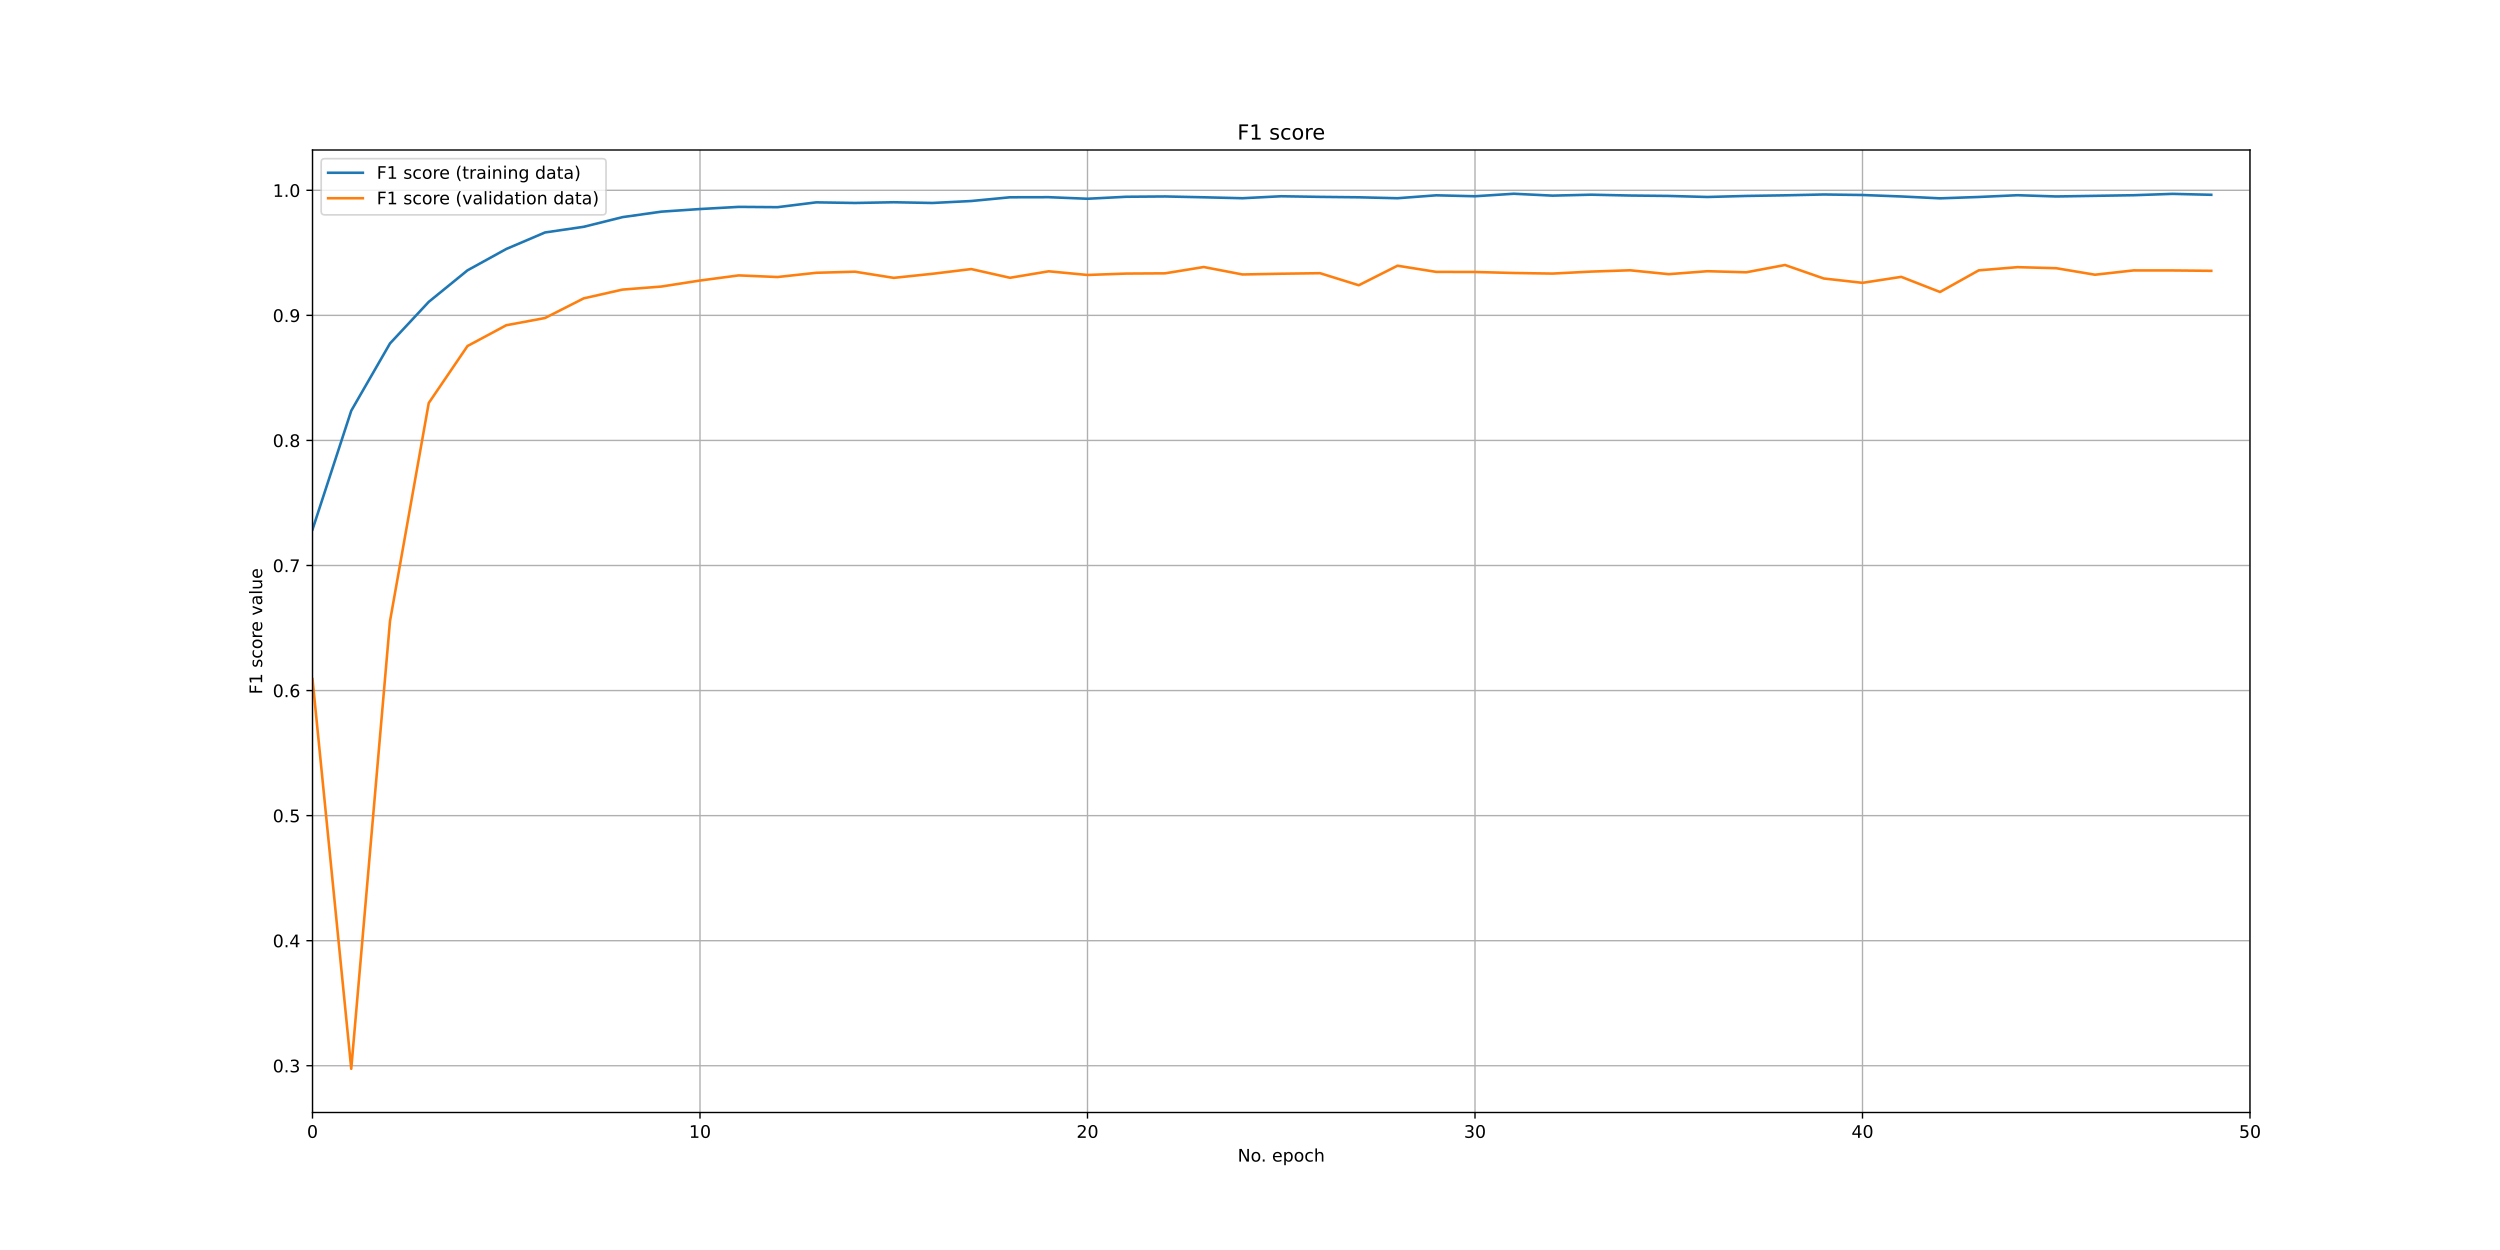
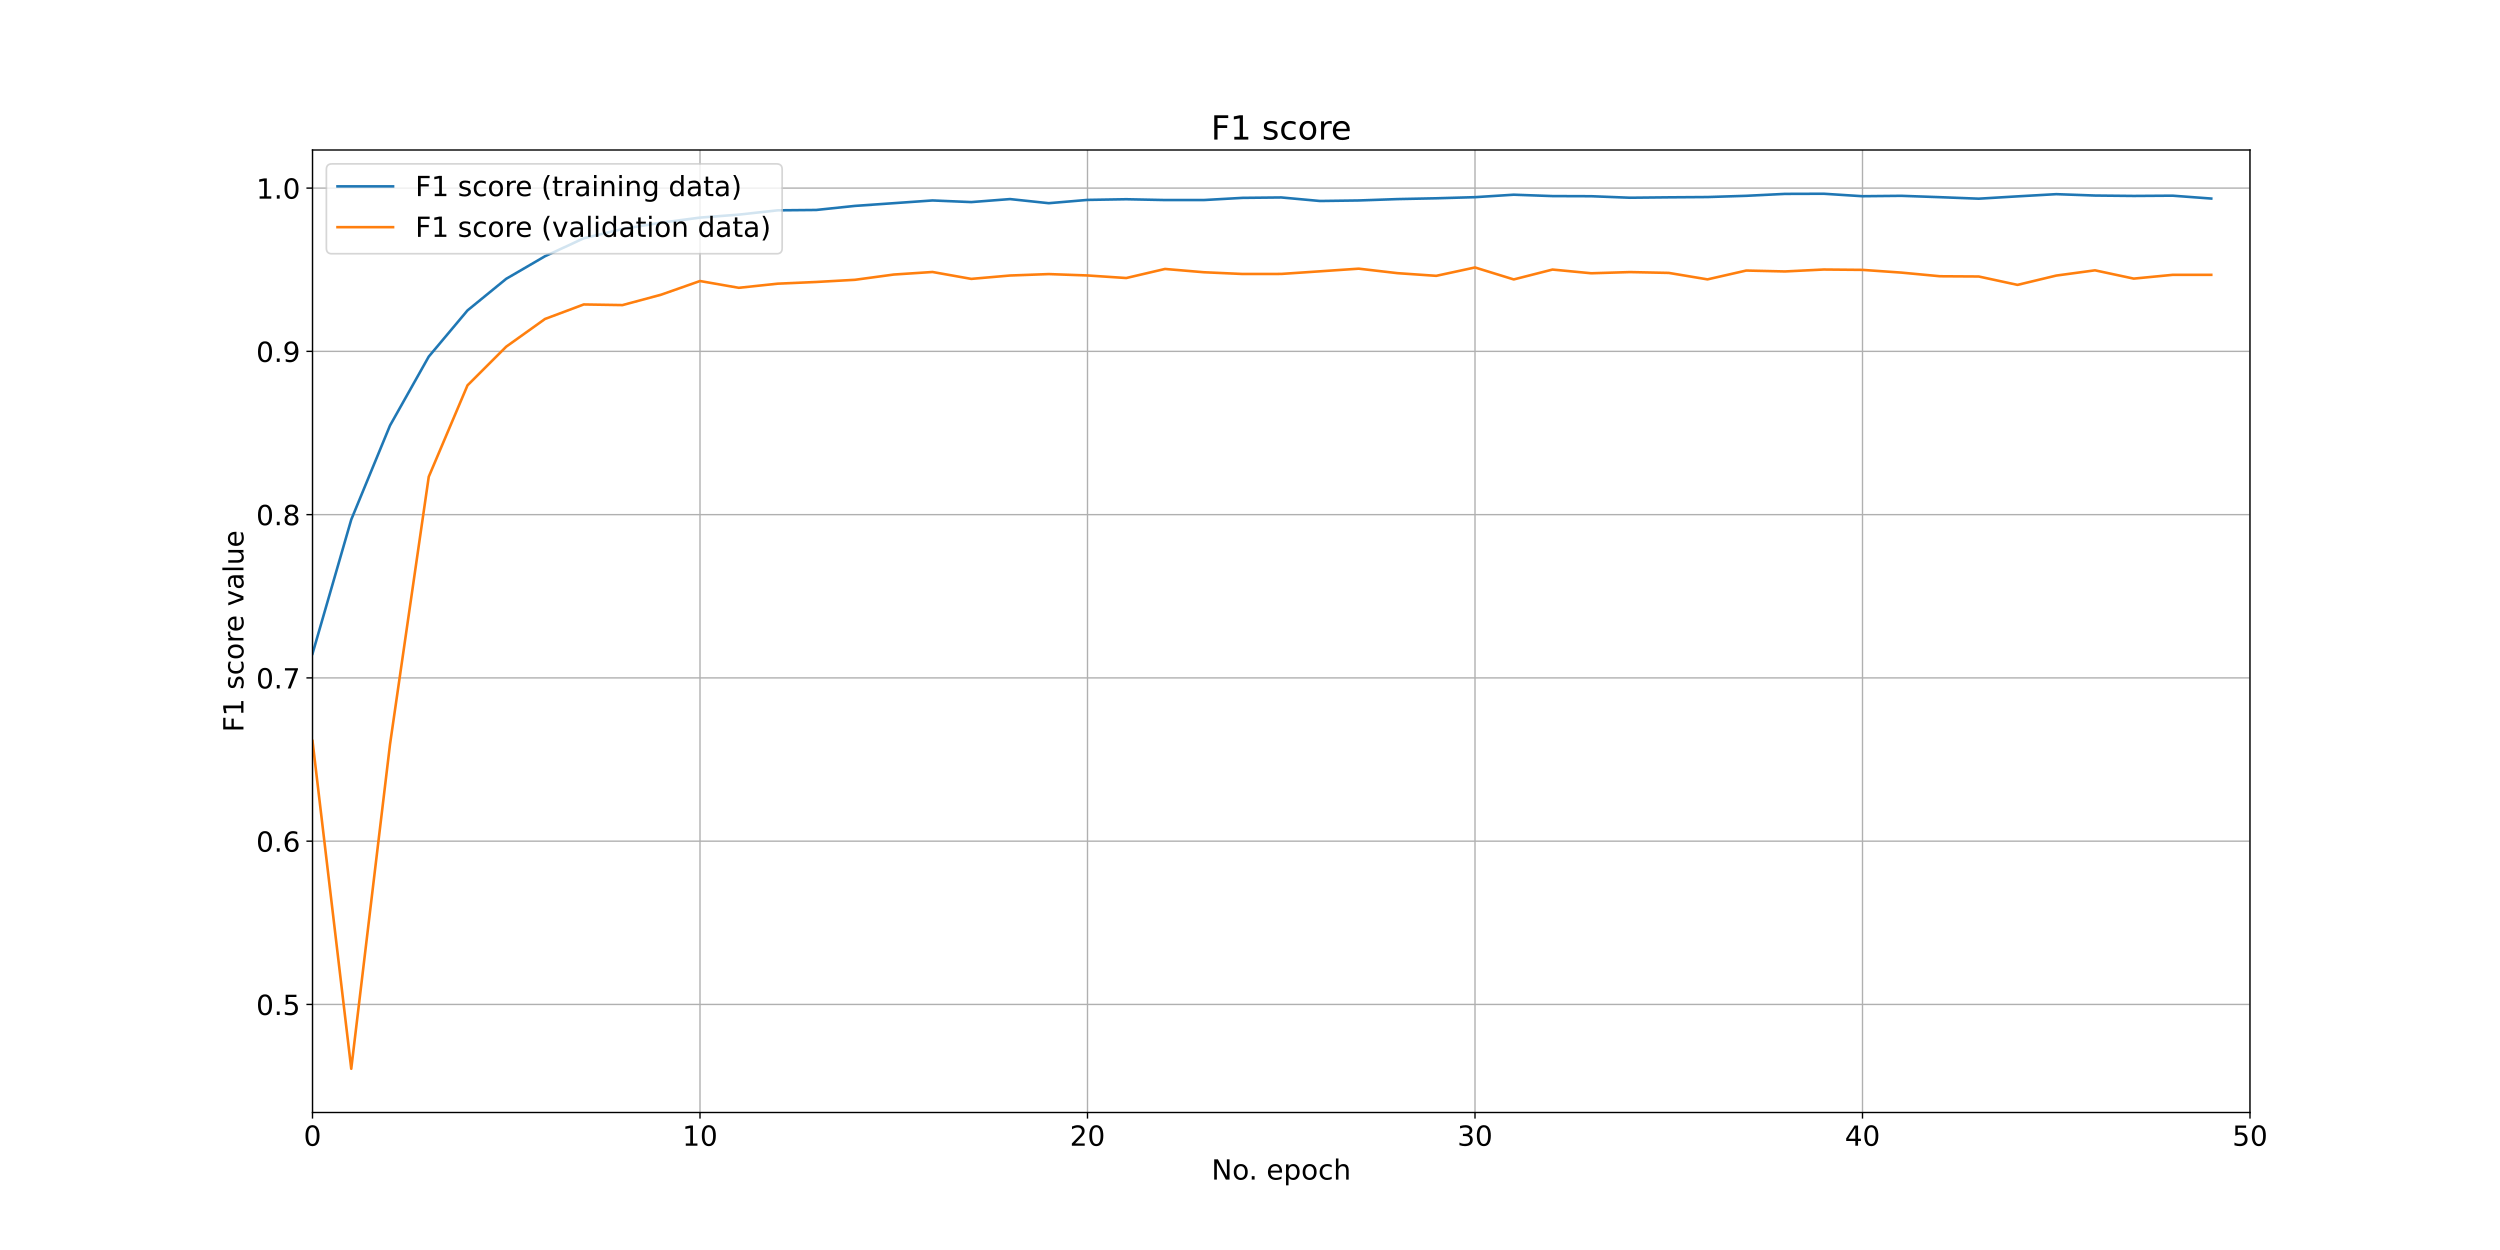
<svg xmlns="http://www.w3.org/2000/svg" xmlns:xlink="http://www.w3.org/1999/xlink" width="1440pt" height="720pt" viewBox="0 0 1440 720" version="1.1">
  <defs>
    <style type="text/css">*{stroke-linejoin: round; stroke-linecap: butt}</style>
  </defs>
  <g id="figure_1">
    <g id="patch_1">
      <path d="M 0 720  L 1440 720  L 1440 0  L 0 0  z " style="fill: #ffffff" />
    </g>
    <g id="axes_1">
      <g id="patch_2">
        <path d="M 180 640.8  L 1296 640.8  L 1296 86.4  L 180 86.4  z " style="fill: #ffffff" />
      </g>
      <g id="matplotlib.axis_1">
        <g id="xtick_1">
          <g id="line2d_1">
-             <path d="M 180 640.8  L 180 86.4  " clip-path="url(#pdc9d43c276)" style="fill: none; stroke: #b0b0b0; stroke-width: 0.8; stroke-linecap: square" />
+             <path d="M 180 640.8  L 180 86.4  " clip-path="url(#p58630890e3)" style="fill: none; stroke: #b0b0b0; stroke-width: 0.8; stroke-linecap: square" />
          </g>
          <g id="line2d_2">
            <defs>
-               <path id="m862a6c7ce9" d="M 0 0  L 0 3.5  " style="stroke: #000000; stroke-width: 0.8" />
+               <path id="m03931d1035" d="M 0 0  L 0 3.5  " style="stroke: #000000; stroke-width: 0.8" />
            </defs>
            <g>
-               <use xlink:href="#m862a6c7ce9" x="180" y="640.8" style="stroke: #000000; stroke-width: 0.8" />
+               <use xlink:href="#m03931d1035" x="180" y="640.8" style="stroke: #000000; stroke-width: 0.8" />
            </g>
          </g>
          <g id="text_1">
-             <g transform="translate(176.8187 655.3984)scale(0.1 -0.1)">
+             <g transform="translate(174.91 659.9575)scale(0.16 -0.16)">
              <defs>
                <path id="DejaVuSans-30" d="M 2034 4250  Q 1547 4250 1301 3770  Q 1056 3291 1056 2328  Q 1056 1369 1301 889  Q 1547 409 2034 409  Q 2525 409 2770 889  Q 3016 1369 3016 2328  Q 3016 3291 2770 3770  Q 2525 4250 2034 4250  z M 2034 4750  Q 2819 4750 3233 4129  Q 3647 3509 3647 2328  Q 3647 1150 3233 529  Q 2819 -91 2034 -91  Q 1250 -91 836 529  Q 422 1150 422 2328  Q 422 3509 836 4129  Q 1250 4750 2034 4750  z " transform="scale(0.015625)" />
              </defs>
              <use xlink:href="#DejaVuSans-30" />
            </g>
          </g>
        </g>
        <g id="xtick_2">
          <g id="line2d_3">
-             <path d="M 403.2 640.8  L 403.2 86.4  " clip-path="url(#pdc9d43c276)" style="fill: none; stroke: #b0b0b0; stroke-width: 0.8; stroke-linecap: square" />
+             <path d="M 403.2 640.8  L 403.2 86.4  " clip-path="url(#p58630890e3)" style="fill: none; stroke: #b0b0b0; stroke-width: 0.8; stroke-linecap: square" />
          </g>
          <g id="line2d_4">
            <g>
-               <use xlink:href="#m862a6c7ce9" x="403.2" y="640.8" style="stroke: #000000; stroke-width: 0.8" />
+               <use xlink:href="#m03931d1035" x="403.2" y="640.8" style="stroke: #000000; stroke-width: 0.8" />
            </g>
          </g>
          <g id="text_2">
-             <g transform="translate(396.8375 655.3984)scale(0.1 -0.1)">
+             <g transform="translate(393.02 659.9575)scale(0.16 -0.16)">
              <defs>
                <path id="DejaVuSans-31" d="M 794 531  L 1825 531  L 1825 4091  L 703 3866  L 703 4441  L 1819 4666  L 2450 4666  L 2450 531  L 3481 531  L 3481 0  L 794 0  L 794 531  z " transform="scale(0.015625)" />
              </defs>
              <use xlink:href="#DejaVuSans-31" />
              <use xlink:href="#DejaVuSans-30" x="63.623" />
            </g>
          </g>
        </g>
        <g id="xtick_3">
          <g id="line2d_5">
-             <path d="M 626.4 640.8  L 626.4 86.4  " clip-path="url(#pdc9d43c276)" style="fill: none; stroke: #b0b0b0; stroke-width: 0.8; stroke-linecap: square" />
+             <path d="M 626.4 640.8  L 626.4 86.4  " clip-path="url(#p58630890e3)" style="fill: none; stroke: #b0b0b0; stroke-width: 0.8; stroke-linecap: square" />
          </g>
          <g id="line2d_6">
            <g>
-               <use xlink:href="#m862a6c7ce9" x="626.4" y="640.8" style="stroke: #000000; stroke-width: 0.8" />
+               <use xlink:href="#m03931d1035" x="626.4" y="640.8" style="stroke: #000000; stroke-width: 0.8" />
            </g>
          </g>
          <g id="text_3">
-             <g transform="translate(620.0375 655.3984)scale(0.1 -0.1)">
+             <g transform="translate(616.22 659.9575)scale(0.16 -0.16)">
              <defs>
                <path id="DejaVuSans-32" d="M 1228 531  L 3431 531  L 3431 0  L 469 0  L 469 531  Q 828 903 1448 1529  Q 2069 2156 2228 2338  Q 2531 2678 2651 2914  Q 2772 3150 2772 3378  Q 2772 3750 2511 3984  Q 2250 4219 1831 4219  Q 1534 4219 1204 4116  Q 875 4013 500 3803  L 500 4441  Q 881 4594 1212 4672  Q 1544 4750 1819 4750  Q 2544 4750 2975 4387  Q 3406 4025 3406 3419  Q 3406 3131 3298 2873  Q 3191 2616 2906 2266  Q 2828 2175 2409 1742  Q 1991 1309 1228 531  z " transform="scale(0.015625)" />
              </defs>
              <use xlink:href="#DejaVuSans-32" />
              <use xlink:href="#DejaVuSans-30" x="63.623" />
            </g>
          </g>
        </g>
        <g id="xtick_4">
          <g id="line2d_7">
-             <path d="M 849.6 640.8  L 849.6 86.4  " clip-path="url(#pdc9d43c276)" style="fill: none; stroke: #b0b0b0; stroke-width: 0.8; stroke-linecap: square" />
+             <path d="M 849.6 640.8  L 849.6 86.4  " clip-path="url(#p58630890e3)" style="fill: none; stroke: #b0b0b0; stroke-width: 0.8; stroke-linecap: square" />
          </g>
          <g id="line2d_8">
            <g>
-               <use xlink:href="#m862a6c7ce9" x="849.6" y="640.8" style="stroke: #000000; stroke-width: 0.8" />
+               <use xlink:href="#m03931d1035" x="849.6" y="640.8" style="stroke: #000000; stroke-width: 0.8" />
            </g>
          </g>
          <g id="text_4">
-             <g transform="translate(843.2375 655.3984)scale(0.1 -0.1)">
+             <g transform="translate(839.42 659.9575)scale(0.16 -0.16)">
              <defs>
                <path id="DejaVuSans-33" d="M 2597 2516  Q 3050 2419 3304 2112  Q 3559 1806 3559 1356  Q 3559 666 3084 287  Q 2609 -91 1734 -91  Q 1441 -91 1130 -33  Q 819 25 488 141  L 488 750  Q 750 597 1062 519  Q 1375 441 1716 441  Q 2309 441 2620 675  Q 2931 909 2931 1356  Q 2931 1769 2642 2001  Q 2353 2234 1838 2234  L 1294 2234  L 1294 2753  L 1863 2753  Q 2328 2753 2575 2939  Q 2822 3125 2822 3475  Q 2822 3834 2567 4026  Q 2313 4219 1838 4219  Q 1578 4219 1281 4162  Q 984 4106 628 3988  L 628 4550  Q 988 4650 1302 4700  Q 1616 4750 1894 4750  Q 2613 4750 3031 4423  Q 3450 4097 3450 3541  Q 3450 3153 3228 2886  Q 3006 2619 2597 2516  z " transform="scale(0.015625)" />
              </defs>
              <use xlink:href="#DejaVuSans-33" />
              <use xlink:href="#DejaVuSans-30" x="63.623" />
            </g>
          </g>
        </g>
        <g id="xtick_5">
          <g id="line2d_9">
-             <path d="M 1072.8 640.8  L 1072.8 86.4  " clip-path="url(#pdc9d43c276)" style="fill: none; stroke: #b0b0b0; stroke-width: 0.8; stroke-linecap: square" />
+             <path d="M 1072.8 640.8  L 1072.8 86.4  " clip-path="url(#p58630890e3)" style="fill: none; stroke: #b0b0b0; stroke-width: 0.8; stroke-linecap: square" />
          </g>
          <g id="line2d_10">
            <g>
-               <use xlink:href="#m862a6c7ce9" x="1072.8" y="640.8" style="stroke: #000000; stroke-width: 0.8" />
+               <use xlink:href="#m03931d1035" x="1072.8" y="640.8" style="stroke: #000000; stroke-width: 0.8" />
            </g>
          </g>
          <g id="text_5">
-             <g transform="translate(1066.438 655.3984)scale(0.1 -0.1)">
+             <g transform="translate(1062.62 659.9575)scale(0.16 -0.16)">
              <defs>
                <path id="DejaVuSans-34" d="M 2419 4116  L 825 1625  L 2419 1625  L 2419 4116  z M 2253 4666  L 3047 4666  L 3047 1625  L 3713 1625  L 3713 1100  L 3047 1100  L 3047 0  L 2419 0  L 2419 1100  L 313 1100  L 313 1709  L 2253 4666  z " transform="scale(0.015625)" />
              </defs>
              <use xlink:href="#DejaVuSans-34" />
              <use xlink:href="#DejaVuSans-30" x="63.623" />
            </g>
          </g>
        </g>
        <g id="xtick_6">
          <g id="line2d_11">
-             <path d="M 1296 640.8  L 1296 86.4  " clip-path="url(#pdc9d43c276)" style="fill: none; stroke: #b0b0b0; stroke-width: 0.8; stroke-linecap: square" />
+             <path d="M 1296 640.8  L 1296 86.4  " clip-path="url(#p58630890e3)" style="fill: none; stroke: #b0b0b0; stroke-width: 0.8; stroke-linecap: square" />
          </g>
          <g id="line2d_12">
            <g>
-               <use xlink:href="#m862a6c7ce9" x="1296" y="640.8" style="stroke: #000000; stroke-width: 0.8" />
+               <use xlink:href="#m03931d1035" x="1296" y="640.8" style="stroke: #000000; stroke-width: 0.8" />
            </g>
          </g>
          <g id="text_6">
-             <g transform="translate(1289.638 655.3984)scale(0.1 -0.1)">
+             <g transform="translate(1285.82 659.9575)scale(0.16 -0.16)">
              <defs>
                <path id="DejaVuSans-35" d="M 691 4666  L 3169 4666  L 3169 4134  L 1269 4134  L 1269 2991  Q 1406 3038 1543 3061  Q 1681 3084 1819 3084  Q 2600 3084 3056 2656  Q 3513 2228 3513 1497  Q 3513 744 3044 326  Q 2575 -91 1722 -91  Q 1428 -91 1123 -41  Q 819 9 494 109  L 494 744  Q 775 591 1075 516  Q 1375 441 1709 441  Q 2250 441 2565 725  Q 2881 1009 2881 1497  Q 2881 1984 2565 2268  Q 2250 2553 1709 2553  Q 1456 2553 1204 2497  Q 953 2441 691 2322  L 691 4666  z " transform="scale(0.015625)" />
              </defs>
              <use xlink:href="#DejaVuSans-35" />
              <use xlink:href="#DejaVuSans-30" x="63.623" />
            </g>
          </g>
        </g>
        <g id="text_7">
-           <g transform="translate(712.8813 669.0766)scale(0.1 -0.1)">
+           <g transform="translate(697.81 679.4425)scale(0.16 -0.16)">
            <defs>
              <path id="DejaVuSans-4e" d="M 628 4666  L 1478 4666  L 3547 763  L 3547 4666  L 4159 4666  L 4159 0  L 3309 0  L 1241 3903  L 1241 0  L 628 0  L 628 4666  z " transform="scale(0.015625)" />
              <path id="DejaVuSans-6f" d="M 1959 3097  Q 1497 3097 1228 2736  Q 959 2375 959 1747  Q 959 1119 1226 758  Q 1494 397 1959 397  Q 2419 397 2687 759  Q 2956 1122 2956 1747  Q 2956 2369 2687 2733  Q 2419 3097 1959 3097  z M 1959 3584  Q 2709 3584 3137 3096  Q 3566 2609 3566 1747  Q 3566 888 3137 398  Q 2709 -91 1959 -91  Q 1206 -91 779 398  Q 353 888 353 1747  Q 353 2609 779 3096  Q 1206 3584 1959 3584  z " transform="scale(0.015625)" />
              <path id="DejaVuSans-2e" d="M 684 794  L 1344 794  L 1344 0  L 684 0  L 684 794  z " transform="scale(0.015625)" />
              <path id="DejaVuSans-20" transform="scale(0.015625)" />
              <path id="DejaVuSans-65" d="M 3597 1894  L 3597 1613  L 953 1613  Q 991 1019 1311 708  Q 1631 397 2203 397  Q 2534 397 2845 478  Q 3156 559 3463 722  L 3463 178  Q 3153 47 2828 -22  Q 2503 -91 2169 -91  Q 1331 -91 842 396  Q 353 884 353 1716  Q 353 2575 817 3079  Q 1281 3584 2069 3584  Q 2775 3584 3186 3129  Q 3597 2675 3597 1894  z M 3022 2063  Q 3016 2534 2758 2815  Q 2500 3097 2075 3097  Q 1594 3097 1305 2825  Q 1016 2553 972 2059  L 3022 2063  z " transform="scale(0.015625)" />
              <path id="DejaVuSans-70" d="M 1159 525  L 1159 -1331  L 581 -1331  L 581 3500  L 1159 3500  L 1159 2969  Q 1341 3281 1617 3432  Q 1894 3584 2278 3584  Q 2916 3584 3314 3078  Q 3713 2572 3713 1747  Q 3713 922 3314 415  Q 2916 -91 2278 -91  Q 1894 -91 1617 61  Q 1341 213 1159 525  z M 3116 1747  Q 3116 2381 2855 2742  Q 2594 3103 2138 3103  Q 1681 3103 1420 2742  Q 1159 2381 1159 1747  Q 1159 1113 1420 752  Q 1681 391 2138 391  Q 2594 391 2855 752  Q 3116 1113 3116 1747  z " transform="scale(0.015625)" />
              <path id="DejaVuSans-63" d="M 3122 3366  L 3122 2828  Q 2878 2963 2633 3030  Q 2388 3097 2138 3097  Q 1578 3097 1268 2742  Q 959 2388 959 1747  Q 959 1106 1268 751  Q 1578 397 2138 397  Q 2388 397 2633 464  Q 2878 531 3122 666  L 3122 134  Q 2881 22 2623 -34  Q 2366 -91 2075 -91  Q 1284 -91 818 406  Q 353 903 353 1747  Q 353 2603 823 3093  Q 1294 3584 2113 3584  Q 2378 3584 2631 3529  Q 2884 3475 3122 3366  z " transform="scale(0.015625)" />
              <path id="DejaVuSans-68" d="M 3513 2113  L 3513 0  L 2938 0  L 2938 2094  Q 2938 2591 2744 2837  Q 2550 3084 2163 3084  Q 1697 3084 1428 2787  Q 1159 2491 1159 1978  L 1159 0  L 581 0  L 581 4863  L 1159 4863  L 1159 2956  Q 1366 3272 1645 3428  Q 1925 3584 2291 3584  Q 2894 3584 3203 3211  Q 3513 2838 3513 2113  z " transform="scale(0.015625)" />
            </defs>
            <use xlink:href="#DejaVuSans-4e" />
            <use xlink:href="#DejaVuSans-6f" x="74.805" />
            <use xlink:href="#DejaVuSans-2e" x="134.236" />
            <use xlink:href="#DejaVuSans-20" x="166.023" />
            <use xlink:href="#DejaVuSans-65" x="197.811" />
            <use xlink:href="#DejaVuSans-70" x="259.334" />
            <use xlink:href="#DejaVuSans-6f" x="322.811" />
            <use xlink:href="#DejaVuSans-63" x="383.992" />
            <use xlink:href="#DejaVuSans-68" x="438.973" />
          </g>
        </g>
      </g>
      <g id="matplotlib.axis_2">
        <g id="ytick_1">
          <g id="line2d_13">
-             <path d="M 180 613.862  L 1296 613.862  " clip-path="url(#pdc9d43c276)" style="fill: none; stroke: #b0b0b0; stroke-width: 0.8; stroke-linecap: square" />
+             <path d="M 180 578.537  L 1296 578.537  " clip-path="url(#p58630890e3)" style="fill: none; stroke: #b0b0b0; stroke-width: 0.8; stroke-linecap: square" />
          </g>
          <g id="line2d_14">
            <defs>
-               <path id="m8eb8cd0ff4" d="M 0 0  L -3.5 0  " style="stroke: #000000; stroke-width: 0.8" />
+               <path id="mbaf5a03f28" d="M 0 0  L -3.5 0  " style="stroke: #000000; stroke-width: 0.8" />
            </defs>
            <g>
-               <use xlink:href="#m8eb8cd0ff4" x="180" y="613.862" style="stroke: #000000; stroke-width: 0.8" />
+               <use xlink:href="#mbaf5a03f28" x="180" y="578.537" style="stroke: #000000; stroke-width: 0.8" />
            </g>
          </g>
          <g id="text_8">
-             <g transform="translate(157.0969 617.6617)scale(0.1 -0.1)">
-               <use xlink:href="#DejaVuSans-30" />
-               <use xlink:href="#DejaVuSans-2e" x="63.623" />
-               <use xlink:href="#DejaVuSans-33" x="95.41" />
+             <g transform="translate(147.555 584.616)scale(0.16 -0.16)">
+               <use xlink:href="#DejaVuSans-30" />
+               <use xlink:href="#DejaVuSans-2e" x="63.623" />
+               <use xlink:href="#DejaVuSans-35" x="95.41" />
            </g>
          </g>
        </g>
        <g id="ytick_2">
          <g id="line2d_15">
-             <path d="M 180 541.827  L 1296 541.827  " clip-path="url(#pdc9d43c276)" style="fill: none; stroke: #b0b0b0; stroke-width: 0.8; stroke-linecap: square" />
+             <path d="M 180 484.5  L 1296 484.5  " clip-path="url(#p58630890e3)" style="fill: none; stroke: #b0b0b0; stroke-width: 0.8; stroke-linecap: square" />
          </g>
          <g id="line2d_16">
            <g>
-               <use xlink:href="#m8eb8cd0ff4" x="180" y="541.827" style="stroke: #000000; stroke-width: 0.8" />
+               <use xlink:href="#mbaf5a03f28" x="180" y="484.5" style="stroke: #000000; stroke-width: 0.8" />
            </g>
          </g>
          <g id="text_9">
-             <g transform="translate(157.0969 545.6263)scale(0.1 -0.1)">
-               <use xlink:href="#DejaVuSans-30" />
-               <use xlink:href="#DejaVuSans-2e" x="63.623" />
-               <use xlink:href="#DejaVuSans-34" x="95.41" />
+             <g transform="translate(147.555 490.5783)scale(0.16 -0.16)">
+               <defs>
+                 <path id="DejaVuSans-36" d="M 2113 2584  Q 1688 2584 1439 2293  Q 1191 2003 1191 1497  Q 1191 994 1439 701  Q 1688 409 2113 409  Q 2538 409 2786 701  Q 3034 994 3034 1497  Q 3034 2003 2786 2293  Q 2538 2584 2113 2584  z M 3366 4563  L 3366 3988  Q 3128 4100 2886 4159  Q 2644 4219 2406 4219  Q 1781 4219 1451 3797  Q 1122 3375 1075 2522  Q 1259 2794 1537 2939  Q 1816 3084 2150 3084  Q 2853 3084 3261 2657  Q 3669 2231 3669 1497  Q 3669 778 3244 343  Q 2819 -91 2113 -91  Q 1303 -91 875 529  Q 447 1150 447 2328  Q 447 3434 972 4092  Q 1497 4750 2381 4750  Q 2619 4750 2861 4703  Q 3103 4656 3366 4563  z " transform="scale(0.015625)" />
+               </defs>
+               <use xlink:href="#DejaVuSans-30" />
+               <use xlink:href="#DejaVuSans-2e" x="63.623" />
+               <use xlink:href="#DejaVuSans-36" x="95.41" />
            </g>
          </g>
        </g>
        <g id="ytick_3">
          <g id="line2d_17">
-             <path d="M 180 469.792  L 1296 469.792  " clip-path="url(#pdc9d43c276)" style="fill: none; stroke: #b0b0b0; stroke-width: 0.8; stroke-linecap: square" />
+             <path d="M 180 390.462  L 1296 390.462  " clip-path="url(#p58630890e3)" style="fill: none; stroke: #b0b0b0; stroke-width: 0.8; stroke-linecap: square" />
          </g>
          <g id="line2d_18">
            <g>
-               <use xlink:href="#m8eb8cd0ff4" x="180" y="469.792" style="stroke: #000000; stroke-width: 0.8" />
+               <use xlink:href="#mbaf5a03f28" x="180" y="390.462" style="stroke: #000000; stroke-width: 0.8" />
            </g>
          </g>
          <g id="text_10">
-             <g transform="translate(157.0969 473.5909)scale(0.1 -0.1)">
-               <use xlink:href="#DejaVuSans-30" />
-               <use xlink:href="#DejaVuSans-2e" x="63.623" />
-               <use xlink:href="#DejaVuSans-35" x="95.41" />
+             <g transform="translate(147.555 396.5406)scale(0.16 -0.16)">
+               <defs>
+                 <path id="DejaVuSans-37" d="M 525 4666  L 3525 4666  L 3525 4397  L 1831 0  L 1172 0  L 2766 4134  L 525 4134  L 525 4666  z " transform="scale(0.015625)" />
+               </defs>
+               <use xlink:href="#DejaVuSans-30" />
+               <use xlink:href="#DejaVuSans-2e" x="63.623" />
+               <use xlink:href="#DejaVuSans-37" x="95.41" />
            </g>
          </g>
        </g>
        <g id="ytick_4">
          <g id="line2d_19">
-             <path d="M 180 397.756  L 1296 397.756  " clip-path="url(#pdc9d43c276)" style="fill: none; stroke: #b0b0b0; stroke-width: 0.8; stroke-linecap: square" />
+             <path d="M 180 296.424  L 1296 296.424  " clip-path="url(#p58630890e3)" style="fill: none; stroke: #b0b0b0; stroke-width: 0.8; stroke-linecap: square" />
          </g>
          <g id="line2d_20">
            <g>
-               <use xlink:href="#m8eb8cd0ff4" x="180" y="397.756" style="stroke: #000000; stroke-width: 0.8" />
+               <use xlink:href="#mbaf5a03f28" x="180" y="296.424" style="stroke: #000000; stroke-width: 0.8" />
            </g>
          </g>
          <g id="text_11">
-             <g transform="translate(157.0969 401.5556)scale(0.1 -0.1)">
-               <defs>
-                 <path id="DejaVuSans-36" d="M 2113 2584  Q 1688 2584 1439 2293  Q 1191 2003 1191 1497  Q 1191 994 1439 701  Q 1688 409 2113 409  Q 2538 409 2786 701  Q 3034 994 3034 1497  Q 3034 2003 2786 2293  Q 2538 2584 2113 2584  z M 3366 4563  L 3366 3988  Q 3128 4100 2886 4159  Q 2644 4219 2406 4219  Q 1781 4219 1451 3797  Q 1122 3375 1075 2522  Q 1259 2794 1537 2939  Q 1816 3084 2150 3084  Q 2853 3084 3261 2657  Q 3669 2231 3669 1497  Q 3669 778 3244 343  Q 2819 -91 2113 -91  Q 1303 -91 875 529  Q 447 1150 447 2328  Q 447 3434 972 4092  Q 1497 4750 2381 4750  Q 2619 4750 2861 4703  Q 3103 4656 3366 4563  z " transform="scale(0.015625)" />
-               </defs>
-               <use xlink:href="#DejaVuSans-30" />
-               <use xlink:href="#DejaVuSans-2e" x="63.623" />
-               <use xlink:href="#DejaVuSans-36" x="95.41" />
+             <g transform="translate(147.555 302.5029)scale(0.16 -0.16)">
+               <defs>
+                 <path id="DejaVuSans-38" d="M 2034 2216  Q 1584 2216 1326 1975  Q 1069 1734 1069 1313  Q 1069 891 1326 650  Q 1584 409 2034 409  Q 2484 409 2743 651  Q 3003 894 3003 1313  Q 3003 1734 2745 1975  Q 2488 2216 2034 2216  z M 1403 2484  Q 997 2584 770 2862  Q 544 3141 544 3541  Q 544 4100 942 4425  Q 1341 4750 2034 4750  Q 2731 4750 3128 4425  Q 3525 4100 3525 3541  Q 3525 3141 3298 2862  Q 3072 2584 2669 2484  Q 3125 2378 3379 2068  Q 3634 1759 3634 1313  Q 3634 634 3220 271  Q 2806 -91 2034 -91  Q 1263 -91 848 271  Q 434 634 434 1313  Q 434 1759 690 2068  Q 947 2378 1403 2484  z M 1172 3481  Q 1172 3119 1398 2916  Q 1625 2713 2034 2713  Q 2441 2713 2670 2916  Q 2900 3119 2900 3481  Q 2900 3844 2670 4047  Q 2441 4250 2034 4250  Q 1625 4250 1398 4047  Q 1172 3844 1172 3481  z " transform="scale(0.015625)" />
+               </defs>
+               <use xlink:href="#DejaVuSans-30" />
+               <use xlink:href="#DejaVuSans-2e" x="63.623" />
+               <use xlink:href="#DejaVuSans-38" x="95.41" />
            </g>
          </g>
        </g>
        <g id="ytick_5">
          <g id="line2d_21">
-             <path d="M 180 325.721  L 1296 325.721  " clip-path="url(#pdc9d43c276)" style="fill: none; stroke: #b0b0b0; stroke-width: 0.8; stroke-linecap: square" />
+             <path d="M 180 202.387  L 1296 202.387  " clip-path="url(#p58630890e3)" style="fill: none; stroke: #b0b0b0; stroke-width: 0.8; stroke-linecap: square" />
          </g>
          <g id="line2d_22">
            <g>
-               <use xlink:href="#m8eb8cd0ff4" x="180" y="325.721" style="stroke: #000000; stroke-width: 0.8" />
+               <use xlink:href="#mbaf5a03f28" x="180" y="202.387" style="stroke: #000000; stroke-width: 0.8" />
            </g>
          </g>
          <g id="text_12">
-             <g transform="translate(157.0969 329.5202)scale(0.1 -0.1)">
-               <defs>
-                 <path id="DejaVuSans-37" d="M 525 4666  L 3525 4666  L 3525 4397  L 1831 0  L 1172 0  L 2766 4134  L 525 4134  L 525 4666  z " transform="scale(0.015625)" />
-               </defs>
-               <use xlink:href="#DejaVuSans-30" />
-               <use xlink:href="#DejaVuSans-2e" x="63.623" />
-               <use xlink:href="#DejaVuSans-37" x="95.41" />
+             <g transform="translate(147.555 208.4653)scale(0.16 -0.16)">
+               <defs>
+                 <path id="DejaVuSans-39" d="M 703 97  L 703 672  Q 941 559 1184 500  Q 1428 441 1663 441  Q 2288 441 2617 861  Q 2947 1281 2994 2138  Q 2813 1869 2534 1725  Q 2256 1581 1919 1581  Q 1219 1581 811 2004  Q 403 2428 403 3163  Q 403 3881 828 4315  Q 1253 4750 1959 4750  Q 2769 4750 3195 4129  Q 3622 3509 3622 2328  Q 3622 1225 3098 567  Q 2575 -91 1691 -91  Q 1453 -91 1209 -44  Q 966 3 703 97  z M 1959 2075  Q 2384 2075 2632 2365  Q 2881 2656 2881 3163  Q 2881 3666 2632 3958  Q 2384 4250 1959 4250  Q 1534 4250 1286 3958  Q 1038 3666 1038 3163  Q 1038 2656 1286 2365  Q 1534 2075 1959 2075  z " transform="scale(0.015625)" />
+               </defs>
+               <use xlink:href="#DejaVuSans-30" />
+               <use xlink:href="#DejaVuSans-2e" x="63.623" />
+               <use xlink:href="#DejaVuSans-39" x="95.41" />
            </g>
          </g>
        </g>
        <g id="ytick_6">
          <g id="line2d_23">
-             <path d="M 180 253.686  L 1296 253.686  " clip-path="url(#pdc9d43c276)" style="fill: none; stroke: #b0b0b0; stroke-width: 0.8; stroke-linecap: square" />
+             <path d="M 180 108.349  L 1296 108.349  " clip-path="url(#p58630890e3)" style="fill: none; stroke: #b0b0b0; stroke-width: 0.8; stroke-linecap: square" />
          </g>
          <g id="line2d_24">
            <g>
-               <use xlink:href="#m8eb8cd0ff4" x="180" y="253.686" style="stroke: #000000; stroke-width: 0.8" />
+               <use xlink:href="#mbaf5a03f28" x="180" y="108.349" style="stroke: #000000; stroke-width: 0.8" />
            </g>
          </g>
          <g id="text_13">
-             <g transform="translate(157.0969 257.4849)scale(0.1 -0.1)">
-               <defs>
-                 <path id="DejaVuSans-38" d="M 2034 2216  Q 1584 2216 1326 1975  Q 1069 1734 1069 1313  Q 1069 891 1326 650  Q 1584 409 2034 409  Q 2484 409 2743 651  Q 3003 894 3003 1313  Q 3003 1734 2745 1975  Q 2488 2216 2034 2216  z M 1403 2484  Q 997 2584 770 2862  Q 544 3141 544 3541  Q 544 4100 942 4425  Q 1341 4750 2034 4750  Q 2731 4750 3128 4425  Q 3525 4100 3525 3541  Q 3525 3141 3298 2862  Q 3072 2584 2669 2484  Q 3125 2378 3379 2068  Q 3634 1759 3634 1313  Q 3634 634 3220 271  Q 2806 -91 2034 -91  Q 1263 -91 848 271  Q 434 634 434 1313  Q 434 1759 690 2068  Q 947 2378 1403 2484  z M 1172 3481  Q 1172 3119 1398 2916  Q 1625 2713 2034 2713  Q 2441 2713 2670 2916  Q 2900 3119 2900 3481  Q 2900 3844 2670 4047  Q 2441 4250 2034 4250  Q 1625 4250 1398 4047  Q 1172 3844 1172 3481  z " transform="scale(0.015625)" />
-               </defs>
-               <use xlink:href="#DejaVuSans-30" />
-               <use xlink:href="#DejaVuSans-2e" x="63.623" />
-               <use xlink:href="#DejaVuSans-38" x="95.41" />
-             </g>
-           </g>
-         </g>
-         <g id="ytick_7">
-           <g id="line2d_25">
-             <path d="M 180 181.65  L 1296 181.65  " clip-path="url(#pdc9d43c276)" style="fill: none; stroke: #b0b0b0; stroke-width: 0.8; stroke-linecap: square" />
-           </g>
-           <g id="line2d_26">
-             <g>
-               <use xlink:href="#m8eb8cd0ff4" x="180" y="181.65" style="stroke: #000000; stroke-width: 0.8" />
-             </g>
-           </g>
-           <g id="text_14">
-             <g transform="translate(157.0969 185.4495)scale(0.1 -0.1)">
-               <defs>
-                 <path id="DejaVuSans-39" d="M 703 97  L 703 672  Q 941 559 1184 500  Q 1428 441 1663 441  Q 2288 441 2617 861  Q 2947 1281 2994 2138  Q 2813 1869 2534 1725  Q 2256 1581 1919 1581  Q 1219 1581 811 2004  Q 403 2428 403 3163  Q 403 3881 828 4315  Q 1253 4750 1959 4750  Q 2769 4750 3195 4129  Q 3622 3509 3622 2328  Q 3622 1225 3098 567  Q 2575 -91 1691 -91  Q 1453 -91 1209 -44  Q 966 3 703 97  z M 1959 2075  Q 2384 2075 2632 2365  Q 2881 2656 2881 3163  Q 2881 3666 2632 3958  Q 2384 4250 1959 4250  Q 1534 4250 1286 3958  Q 1038 3666 1038 3163  Q 1038 2656 1286 2365  Q 1534 2075 1959 2075  z " transform="scale(0.015625)" />
-               </defs>
-               <use xlink:href="#DejaVuSans-30" />
-               <use xlink:href="#DejaVuSans-2e" x="63.623" />
-               <use xlink:href="#DejaVuSans-39" x="95.41" />
-             </g>
-           </g>
-         </g>
-         <g id="ytick_8">
-           <g id="line2d_27">
-             <path d="M 180 109.615  L 1296 109.615  " clip-path="url(#pdc9d43c276)" style="fill: none; stroke: #b0b0b0; stroke-width: 0.8; stroke-linecap: square" />
-           </g>
-           <g id="line2d_28">
-             <g>
-               <use xlink:href="#m8eb8cd0ff4" x="180" y="109.615" style="stroke: #000000; stroke-width: 0.8" />
-             </g>
-           </g>
-           <g id="text_15">
-             <g transform="translate(157.0969 113.4141)scale(0.1 -0.1)">
+             <g transform="translate(147.555 114.4276)scale(0.16 -0.16)">
              <use xlink:href="#DejaVuSans-31" />
              <use xlink:href="#DejaVuSans-2e" x="63.623" />
              <use xlink:href="#DejaVuSans-30" x="95.41" />
            </g>
          </g>
        </g>
-         <g id="text_16">
-           <g transform="translate(151.0172 399.9258)rotate(-90)scale(0.1 -0.1)">
+         <g id="text_14">
+           <g transform="translate(140.2275 421.7212)rotate(-90)scale(0.16 -0.16)">
            <defs>
              <path id="DejaVuSans-46" d="M 628 4666  L 3309 4666  L 3309 4134  L 1259 4134  L 1259 2759  L 3109 2759  L 3109 2228  L 1259 2228  L 1259 0  L 628 0  L 628 4666  z " transform="scale(0.015625)" />
              <path id="DejaVuSans-73" d="M 2834 3397  L 2834 2853  Q 2591 2978 2328 3040  Q 2066 3103 1784 3103  Q 1356 3103 1142 2972  Q 928 2841 928 2578  Q 928 2378 1081 2264  Q 1234 2150 1697 2047  L 1894 2003  Q 2506 1872 2764 1633  Q 3022 1394 3022 966  Q 3022 478 2636 193  Q 2250 -91 1575 -91  Q 1294 -91 989 -36  Q 684 19 347 128  L 347 722  Q 666 556 975 473  Q 1284 391 1588 391  Q 1994 391 2212 530  Q 2431 669 2431 922  Q 2431 1156 2273 1281  Q 2116 1406 1581 1522  L 1381 1569  Q 847 1681 609 1914  Q 372 2147 372 2553  Q 372 3047 722 3315  Q 1072 3584 1716 3584  Q 2034 3584 2315 3537  Q 2597 3491 2834 3397  z " transform="scale(0.015625)" />
              <path id="DejaVuSans-72" d="M 2631 2963  Q 2534 3019 2420 3045  Q 2306 3072 2169 3072  Q 1681 3072 1420 2755  Q 1159 2438 1159 1844  L 1159 0  L 581 0  L 581 3500  L 1159 3500  L 1159 2956  Q 1341 3275 1631 3429  Q 1922 3584 2338 3584  Q 2397 3584 2469 3576  Q 2541 3569 2628 3553  L 2631 2963  z " transform="scale(0.015625)" />
              <path id="DejaVuSans-76" d="M 191 3500  L 800 3500  L 1894 563  L 2988 3500  L 3597 3500  L 2284 0  L 1503 0  L 191 3500  z " transform="scale(0.015625)" />
              <path id="DejaVuSans-61" d="M 2194 1759  Q 1497 1759 1228 1600  Q 959 1441 959 1056  Q 959 750 1161 570  Q 1363 391 1709 391  Q 2188 391 2477 730  Q 2766 1069 2766 1631  L 2766 1759  L 2194 1759  z M 3341 1997  L 3341 0  L 2766 0  L 2766 531  Q 2569 213 2275 61  Q 1981 -91 1556 -91  Q 1019 -91 701 211  Q 384 513 384 1019  Q 384 1609 779 1909  Q 1175 2209 1959 2209  L 2766 2209  L 2766 2266  Q 2766 2663 2505 2880  Q 2244 3097 1772 3097  Q 1472 3097 1187 3025  Q 903 2953 641 2809  L 641 3341  Q 956 3463 1253 3523  Q 1550 3584 1831 3584  Q 2591 3584 2966 3190  Q 3341 2797 3341 1997  z " transform="scale(0.015625)" />
              <path id="DejaVuSans-6c" d="M 603 4863  L 1178 4863  L 1178 0  L 603 0  L 603 4863  z " transform="scale(0.015625)" />
              <path id="DejaVuSans-75" d="M 544 1381  L 544 3500  L 1119 3500  L 1119 1403  Q 1119 906 1312 657  Q 1506 409 1894 409  Q 2359 409 2629 706  Q 2900 1003 2900 1516  L 2900 3500  L 3475 3500  L 3475 0  L 2900 0  L 2900 538  Q 2691 219 2414 64  Q 2138 -91 1772 -91  Q 1169 -91 856 284  Q 544 659 544 1381  z M 1991 3584  L 1991 3584  z " transform="scale(0.015625)" />
            </defs>
            <use xlink:href="#DejaVuSans-46" />
            <use xlink:href="#DejaVuSans-31" x="57.52" />
            <use xlink:href="#DejaVuSans-20" x="121.143" />
            <use xlink:href="#DejaVuSans-73" x="152.93" />
            <use xlink:href="#DejaVuSans-63" x="205.029" />
            <use xlink:href="#DejaVuSans-6f" x="260.01" />
            <use xlink:href="#DejaVuSans-72" x="321.191" />
            <use xlink:href="#DejaVuSans-65" x="360.055" />
            <use xlink:href="#DejaVuSans-20" x="421.578" />
            <use xlink:href="#DejaVuSans-76" x="453.365" />
            <use xlink:href="#DejaVuSans-61" x="512.545" />
            <use xlink:href="#DejaVuSans-6c" x="573.824" />
            <use xlink:href="#DejaVuSans-75" x="601.607" />
            <use xlink:href="#DejaVuSans-65" x="664.986" />
          </g>
        </g>
      </g>
-       <g id="line2d_29">
-         <path d="M 180 305.025  L 202.32 236.575  L 224.64 197.815  L 246.96 173.869  L 269.28 155.709  L 291.6 143.416  L 313.92 133.902  L 336.24 130.629  L 358.56 125.065  L 380.88 121.919  L 403.2 120.404  L 425.52 119.158  L 447.84 119.334  L 470.16 116.556  L 492.48 116.909  L 514.8 116.499  L 537.12 116.913  L 559.44 115.785  L 581.76 113.637  L 604.08 113.579  L 626.4 114.479  L 648.72 113.339  L 671.04 113.159  L 693.36 113.639  L 715.68 114.179  L 738 113.039  L 760.32 113.4  L 782.64 113.642  L 804.96 114.178  L 827.28 112.501  L 849.6 113.041  L 871.92 111.6  L 894.24 112.683  L 916.56 112.143  L 938.88 112.622  L 961.2 112.861  L 983.52 113.463  L 1005.84 112.863  L 1028.16 112.504  L 1050.48 112.022  L 1072.8 112.322  L 1095.12 113.161  L 1117.44 114.241  L 1139.76 113.461  L 1162.08 112.444  L 1184.4 113.162  L 1206.72 112.801  L 1229.04 112.441  L 1251.36 111.662  L 1273.68 112.203  " clip-path="url(#pdc9d43c276)" style="fill: none; stroke: #1f77b4; stroke-width: 1.5; stroke-linecap: square" />
-       </g>
-       <g id="line2d_30">
-         <path d="M 180 391.163  L 202.32 615.6  L 224.64 357.773  L 246.96 232.127  L 269.28 199.307  L 291.6 187.342  L 313.92 183.171  L 336.24 171.847  L 358.56 166.806  L 380.88 165.059  L 403.2 161.582  L 425.52 158.629  L 447.84 159.566  L 470.16 157.127  L 492.48 156.502  L 514.8 160.05  L 537.12 157.696  L 559.44 154.985  L 581.76 160.001  L 604.08 156.269  L 626.4 158.383  L 648.72 157.581  L 671.04 157.438  L 693.36 153.806  L 715.68 158.096  L 738 157.667  L 760.32 157.353  L 782.64 164.304  L 804.96 153.051  L 827.28 156.608  L 849.6 156.665  L 871.92 157.238  L 894.24 157.581  L 916.56 156.436  L 938.88 155.687  L 961.2 157.926  L 983.52 156.214  L 1005.84 156.837  L 1028.16 152.647  L 1050.48 160.41  L 1072.8 162.911  L 1095.12 159.472  L 1117.44 168.184  L 1139.76 155.723  L 1162.08 153.885  L 1184.4 154.489  L 1206.72 158.238  L 1229.04 155.75  L 1251.36 155.778  L 1273.68 155.999  " clip-path="url(#pdc9d43c276)" style="fill: none; stroke: #ff7f0e; stroke-width: 1.5; stroke-linecap: square" />
+       <g id="line2d_25">
+         <path d="M 180 376.55  L 202.32 299.296  L 224.64 245.108  L 246.96 205.406  L 269.28 178.794  L 291.6 160.575  L 313.92 147.589  L 336.24 137.253  L 358.56 131.88  L 380.88 128.254  L 403.2 125.336  L 425.52 123.629  L 447.84 121.153  L 470.16 120.938  L 492.48 118.596  L 514.8 117.031  L 537.12 115.463  L 559.44 116.401  L 581.76 114.672  L 604.08 117.038  L 626.4 115.145  L 648.72 114.758  L 671.04 115.226  L 693.36 115.228  L 715.68 113.971  L 738 113.732  L 760.32 115.777  L 782.64 115.466  L 804.96 114.678  L 827.28 114.207  L 849.6 113.572  L 871.92 112.152  L 894.24 112.944  L 916.56 113.024  L 938.88 113.896  L 961.2 113.659  L 983.52 113.495  L 1005.84 112.787  L 1028.16 111.679  L 1050.48 111.6  L 1072.8 113.021  L 1095.12 112.791  L 1117.44 113.575  L 1139.76 114.442  L 1162.08 113.104  L 1184.4 111.838  L 1206.72 112.631  L 1229.04 112.866  L 1251.36 112.706  L 1273.68 114.367  " clip-path="url(#p58630890e3)" style="fill: none; stroke: #1f77b4; stroke-width: 1.5; stroke-linecap: square" />
+       </g>
+       <g id="line2d_26">
+         <path d="M 180 426.786  L 202.32 615.6  L 224.64 428.778  L 246.96 274.611  L 269.28 221.958  L 291.6 199.66  L 313.92 183.719  L 336.24 175.363  L 358.56 175.733  L 380.88 169.72  L 403.2 161.871  L 425.52 165.776  L 447.84 163.403  L 470.16 162.419  L 492.48 161.166  L 514.8 158.135  L 537.12 156.666  L 559.44 160.639  L 581.76 158.696  L 604.08 157.872  L 626.4 158.666  L 648.72 160.141  L 671.04 154.919  L 693.36 156.81  L 715.68 157.813  L 738 157.784  L 760.32 156.279  L 782.64 154.753  L 804.96 157.341  L 827.28 158.877  L 849.6 154.064  L 871.92 160.951  L 894.24 155.269  L 916.56 157.4  L 938.88 156.717  L 961.2 157.192  L 983.52 160.92  L 1005.84 155.831  L 1028.16 156.356  L 1050.48 155.241  L 1072.8 155.452  L 1095.12 157.013  L 1117.44 159.119  L 1139.76 159.264  L 1162.08 164.094  L 1184.4 158.731  L 1206.72 155.706  L 1229.04 160.482  L 1251.36 158.315  L 1273.68 158.315  " clip-path="url(#p58630890e3)" style="fill: none; stroke: #ff7f0e; stroke-width: 1.5; stroke-linecap: square" />
      </g>
      <g id="patch_3">
        <path d="M 180 640.8  L 180 86.4  " style="fill: none; stroke: #000000; stroke-width: 0.8; stroke-linejoin: miter; stroke-linecap: square" />
      </g>
      <g id="patch_4">
        <path d="M 1296 640.8  L 1296 86.4  " style="fill: none; stroke: #000000; stroke-width: 0.8; stroke-linejoin: miter; stroke-linecap: square" />
      </g>
      <g id="patch_5">
        <path d="M 180 640.8  L 1296 640.8  " style="fill: none; stroke: #000000; stroke-width: 0.8; stroke-linejoin: miter; stroke-linecap: square" />
      </g>
      <g id="patch_6">
        <path d="M 180 86.4  L 1296 86.4  " style="fill: none; stroke: #000000; stroke-width: 0.8; stroke-linejoin: miter; stroke-linecap: square" />
      </g>
-       <g id="text_17">
-         <g transform="translate(712.7053 80.4)scale(0.12 -0.12)">
+       <g id="text_15">
+         <g transform="translate(697.5285 80.4)scale(0.192 -0.192)">
          <use xlink:href="#DejaVuSans-46" />
          <use xlink:href="#DejaVuSans-31" x="57.52" />
          <use xlink:href="#DejaVuSans-20" x="121.143" />
          <use xlink:href="#DejaVuSans-73" x="152.93" />
          <use xlink:href="#DejaVuSans-63" x="205.029" />
          <use xlink:href="#DejaVuSans-6f" x="260.01" />
          <use xlink:href="#DejaVuSans-72" x="321.191" />
          <use xlink:href="#DejaVuSans-65" x="360.055" />
        </g>
      </g>
      <g id="legend_1">
        <g id="patch_7">
-           <path d="M 187 123.756  L 347.077 123.756  Q 349.077 123.756 349.077 121.756  L 349.077 93.4  Q 349.077 91.4 347.077 91.4  L 187 91.4  Q 185 91.4 185 93.4  L 185 121.756  Q 185 123.756 187 123.756  z " style="fill: #ffffff; opacity: 0.8; stroke: #cccccc; stroke-linejoin: miter" />
-         </g>
-         <g id="line2d_31">
-           <path d="M 189 99.498  L 199 99.498  L 209 99.498  " style="fill: none; stroke: #1f77b4; stroke-width: 1.5; stroke-linecap: square" />
-         </g>
-         <g id="text_18">
-           <g transform="translate(217 102.9984)scale(0.1 -0.1)">
+           <path d="M 191.2 146.17  L 447.322 146.17  Q 450.522 146.17 450.522 142.97  L 450.522 97.6  Q 450.522 94.4 447.322 94.4  L 191.2 94.4  Q 188 94.4 188 97.6  L 188 142.97  Q 188 146.17 191.2 146.17  z " style="fill: #ffffff; opacity: 0.8; stroke: #cccccc; stroke-linejoin: miter" />
+         </g>
+         <g id="line2d_27">
+           <path d="M 194.4 107.358  L 210.4 107.358  L 226.4 107.358  " style="fill: none; stroke: #1f77b4; stroke-width: 1.5; stroke-linecap: square" />
+         </g>
+         <g id="text_16">
+           <g transform="translate(239.2 112.9575)scale(0.16 -0.16)">
            <defs>
              <path id="DejaVuSans-28" d="M 1984 4856  Q 1566 4138 1362 3434  Q 1159 2731 1159 2009  Q 1159 1288 1364 580  Q 1569 -128 1984 -844  L 1484 -844  Q 1016 -109 783 600  Q 550 1309 550 2009  Q 550 2706 781 3412  Q 1013 4119 1484 4856  L 1984 4856  z " transform="scale(0.015625)" />
              <path id="DejaVuSans-74" d="M 1172 4494  L 1172 3500  L 2356 3500  L 2356 3053  L 1172 3053  L 1172 1153  Q 1172 725 1289 603  Q 1406 481 1766 481  L 2356 481  L 2356 0  L 1766 0  Q 1100 0 847 248  Q 594 497 594 1153  L 594 3053  L 172 3053  L 172 3500  L 594 3500  L 594 4494  L 1172 4494  z " transform="scale(0.015625)" />
              <path id="DejaVuSans-69" d="M 603 3500  L 1178 3500  L 1178 0  L 603 0  L 603 3500  z M 603 4863  L 1178 4863  L 1178 4134  L 603 4134  L 603 4863  z " transform="scale(0.015625)" />
              <path id="DejaVuSans-6e" d="M 3513 2113  L 3513 0  L 2938 0  L 2938 2094  Q 2938 2591 2744 2837  Q 2550 3084 2163 3084  Q 1697 3084 1428 2787  Q 1159 2491 1159 1978  L 1159 0  L 581 0  L 581 3500  L 1159 3500  L 1159 2956  Q 1366 3272 1645 3428  Q 1925 3584 2291 3584  Q 2894 3584 3203 3211  Q 3513 2838 3513 2113  z " transform="scale(0.015625)" />
              <path id="DejaVuSans-67" d="M 2906 1791  Q 2906 2416 2648 2759  Q 2391 3103 1925 3103  Q 1463 3103 1205 2759  Q 947 2416 947 1791  Q 947 1169 1205 825  Q 1463 481 1925 481  Q 2391 481 2648 825  Q 2906 1169 2906 1791  z M 3481 434  Q 3481 -459 3084 -895  Q 2688 -1331 1869 -1331  Q 1566 -1331 1297 -1286  Q 1028 -1241 775 -1147  L 775 -588  Q 1028 -725 1275 -790  Q 1522 -856 1778 -856  Q 2344 -856 2625 -561  Q 2906 -266 2906 331  L 2906 616  Q 2728 306 2450 153  Q 2172 0 1784 0  Q 1141 0 747 490  Q 353 981 353 1791  Q 353 2603 747 3093  Q 1141 3584 1784 3584  Q 2172 3584 2450 3431  Q 2728 3278 2906 2969  L 2906 3500  L 3481 3500  L 3481 434  z " transform="scale(0.015625)" />
              <path id="DejaVuSans-64" d="M 2906 2969  L 2906 4863  L 3481 4863  L 3481 0  L 2906 0  L 2906 525  Q 2725 213 2448 61  Q 2172 -91 1784 -91  Q 1150 -91 751 415  Q 353 922 353 1747  Q 353 2572 751 3078  Q 1150 3584 1784 3584  Q 2172 3584 2448 3432  Q 2725 3281 2906 2969  z M 947 1747  Q 947 1113 1208 752  Q 1469 391 1925 391  Q 2381 391 2643 752  Q 2906 1113 2906 1747  Q 2906 2381 2643 2742  Q 2381 3103 1925 3103  Q 1469 3103 1208 2742  Q 947 2381 947 1747  z " transform="scale(0.015625)" />
              <path id="DejaVuSans-29" d="M 513 4856  L 1013 4856  Q 1481 4119 1714 3412  Q 1947 2706 1947 2009  Q 1947 1309 1714 600  Q 1481 -109 1013 -844  L 513 -844  Q 928 -128 1133 580  Q 1338 1288 1338 2009  Q 1338 2731 1133 3434  Q 928 4138 513 4856  z " transform="scale(0.015625)" />
            </defs>
            <use xlink:href="#DejaVuSans-46" />
            <use xlink:href="#DejaVuSans-31" x="57.52" />
            <use xlink:href="#DejaVuSans-20" x="121.143" />
            <use xlink:href="#DejaVuSans-73" x="152.93" />
            <use xlink:href="#DejaVuSans-63" x="205.029" />
            <use xlink:href="#DejaVuSans-6f" x="260.01" />
            <use xlink:href="#DejaVuSans-72" x="321.191" />
            <use xlink:href="#DejaVuSans-65" x="360.055" />
            <use xlink:href="#DejaVuSans-20" x="421.578" />
            <use xlink:href="#DejaVuSans-28" x="453.365" />
            <use xlink:href="#DejaVuSans-74" x="492.379" />
            <use xlink:href="#DejaVuSans-72" x="531.588" />
            <use xlink:href="#DejaVuSans-61" x="572.701" />
            <use xlink:href="#DejaVuSans-69" x="633.98" />
            <use xlink:href="#DejaVuSans-6e" x="661.764" />
            <use xlink:href="#DejaVuSans-69" x="725.143" />
            <use xlink:href="#DejaVuSans-6e" x="752.926" />
            <use xlink:href="#DejaVuSans-67" x="816.305" />
            <use xlink:href="#DejaVuSans-20" x="879.781" />
            <use xlink:href="#DejaVuSans-64" x="911.568" />
            <use xlink:href="#DejaVuSans-61" x="975.045" />
            <use xlink:href="#DejaVuSans-74" x="1036.324" />
            <use xlink:href="#DejaVuSans-61" x="1075.533" />
            <use xlink:href="#DejaVuSans-29" x="1136.812" />
          </g>
        </g>
-         <g id="line2d_32">
-           <path d="M 189 114.177  L 199 114.177  L 209 114.177  " style="fill: none; stroke: #ff7f0e; stroke-width: 1.5; stroke-linecap: square" />
-         </g>
-         <g id="text_19">
-           <g transform="translate(217 117.6766)scale(0.1 -0.1)">
+         <g id="line2d_28">
+           <path d="M 194.4 130.843  L 210.4 130.843  L 226.4 130.843  " style="fill: none; stroke: #ff7f0e; stroke-width: 1.5; stroke-linecap: square" />
+         </g>
+         <g id="text_17">
+           <g transform="translate(239.2 136.4425)scale(0.16 -0.16)">
            <use xlink:href="#DejaVuSans-46" />
            <use xlink:href="#DejaVuSans-31" x="57.52" />
            <use xlink:href="#DejaVuSans-20" x="121.143" />
            <use xlink:href="#DejaVuSans-73" x="152.93" />
            <use xlink:href="#DejaVuSans-63" x="205.029" />
            <use xlink:href="#DejaVuSans-6f" x="260.01" />
            <use xlink:href="#DejaVuSans-72" x="321.191" />
            <use xlink:href="#DejaVuSans-65" x="360.055" />
            <use xlink:href="#DejaVuSans-20" x="421.578" />
            <use xlink:href="#DejaVuSans-28" x="453.365" />
            <use xlink:href="#DejaVuSans-76" x="492.379" />
            <use xlink:href="#DejaVuSans-61" x="551.559" />
            <use xlink:href="#DejaVuSans-6c" x="612.838" />
            <use xlink:href="#DejaVuSans-69" x="640.621" />
            <use xlink:href="#DejaVuSans-64" x="668.404" />
            <use xlink:href="#DejaVuSans-61" x="731.881" />
            <use xlink:href="#DejaVuSans-74" x="793.16" />
            <use xlink:href="#DejaVuSans-69" x="832.369" />
            <use xlink:href="#DejaVuSans-6f" x="860.152" />
            <use xlink:href="#DejaVuSans-6e" x="921.334" />
            <use xlink:href="#DejaVuSans-20" x="984.713" />
            <use xlink:href="#DejaVuSans-64" x="1016.5" />
            <use xlink:href="#DejaVuSans-61" x="1079.977" />
            <use xlink:href="#DejaVuSans-74" x="1141.256" />
            <use xlink:href="#DejaVuSans-61" x="1180.465" />
            <use xlink:href="#DejaVuSans-29" x="1241.744" />
          </g>
        </g>
      </g>
    </g>
  </g>
  <defs>
-     <clipPath id="pdc9d43c276">
+     <clipPath id="p58630890e3">
      <rect x="180" y="86.4" width="1116" height="554.4" />
    </clipPath>
  </defs>
</svg>
